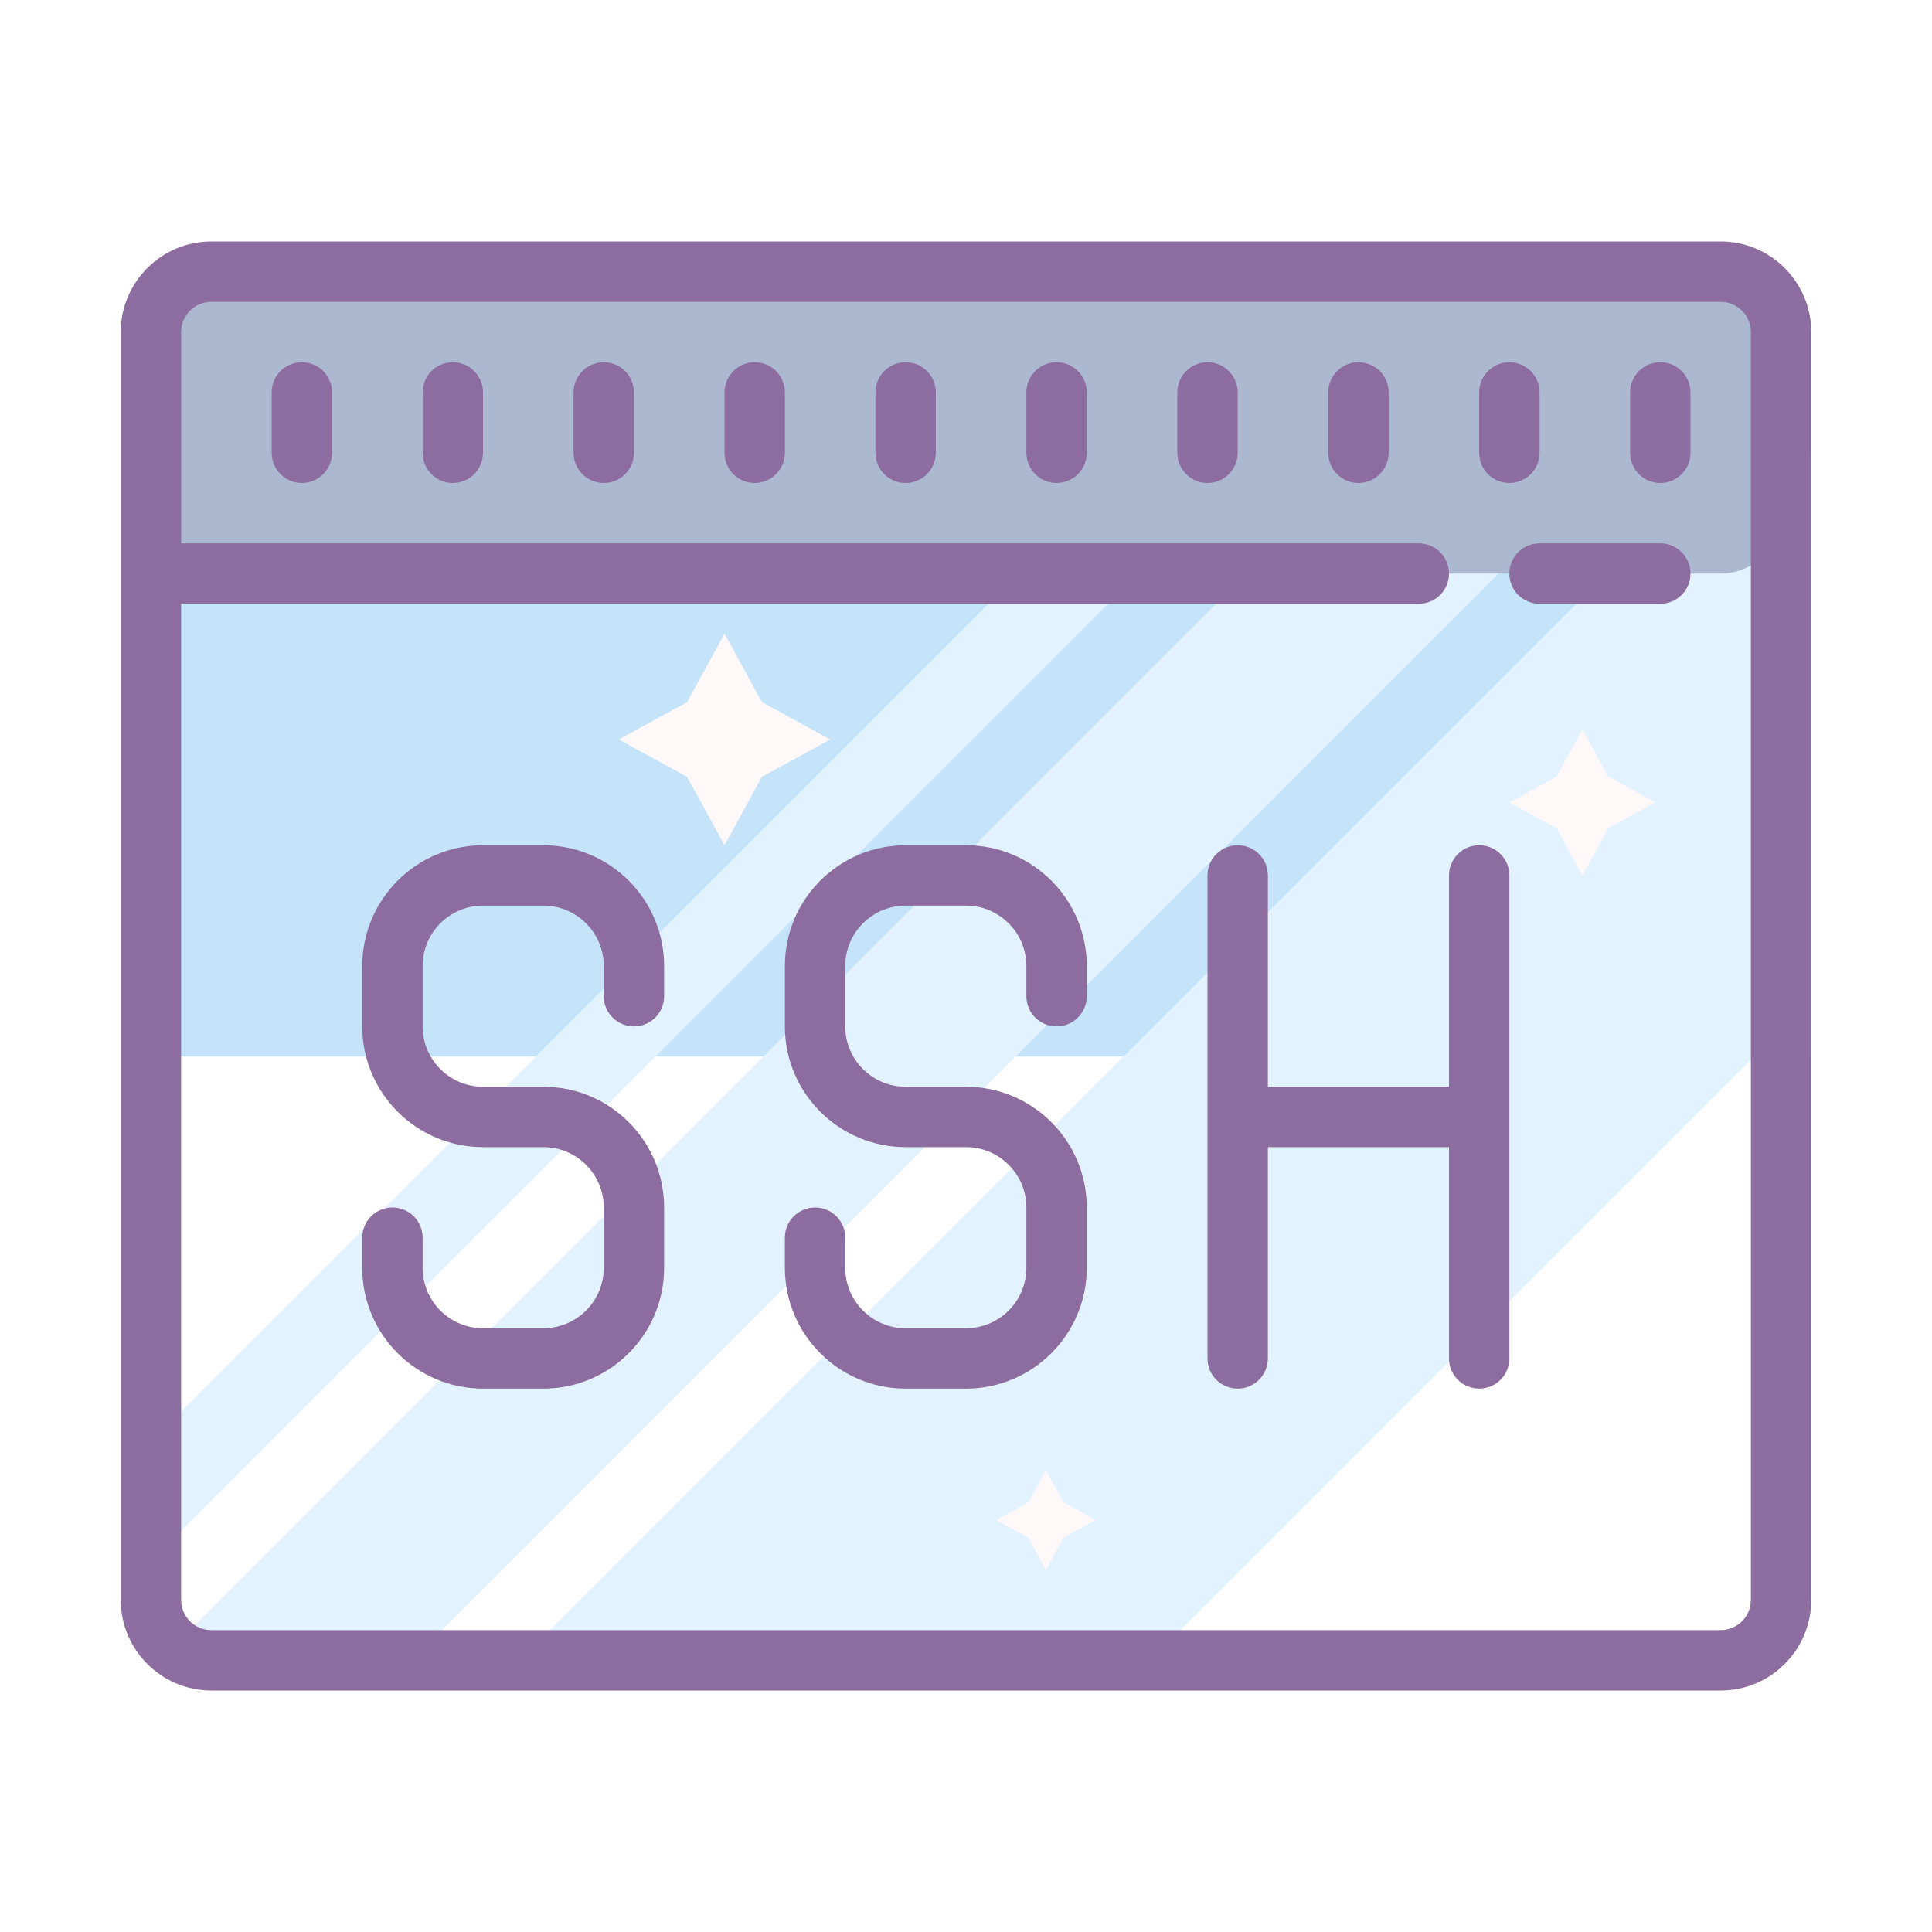
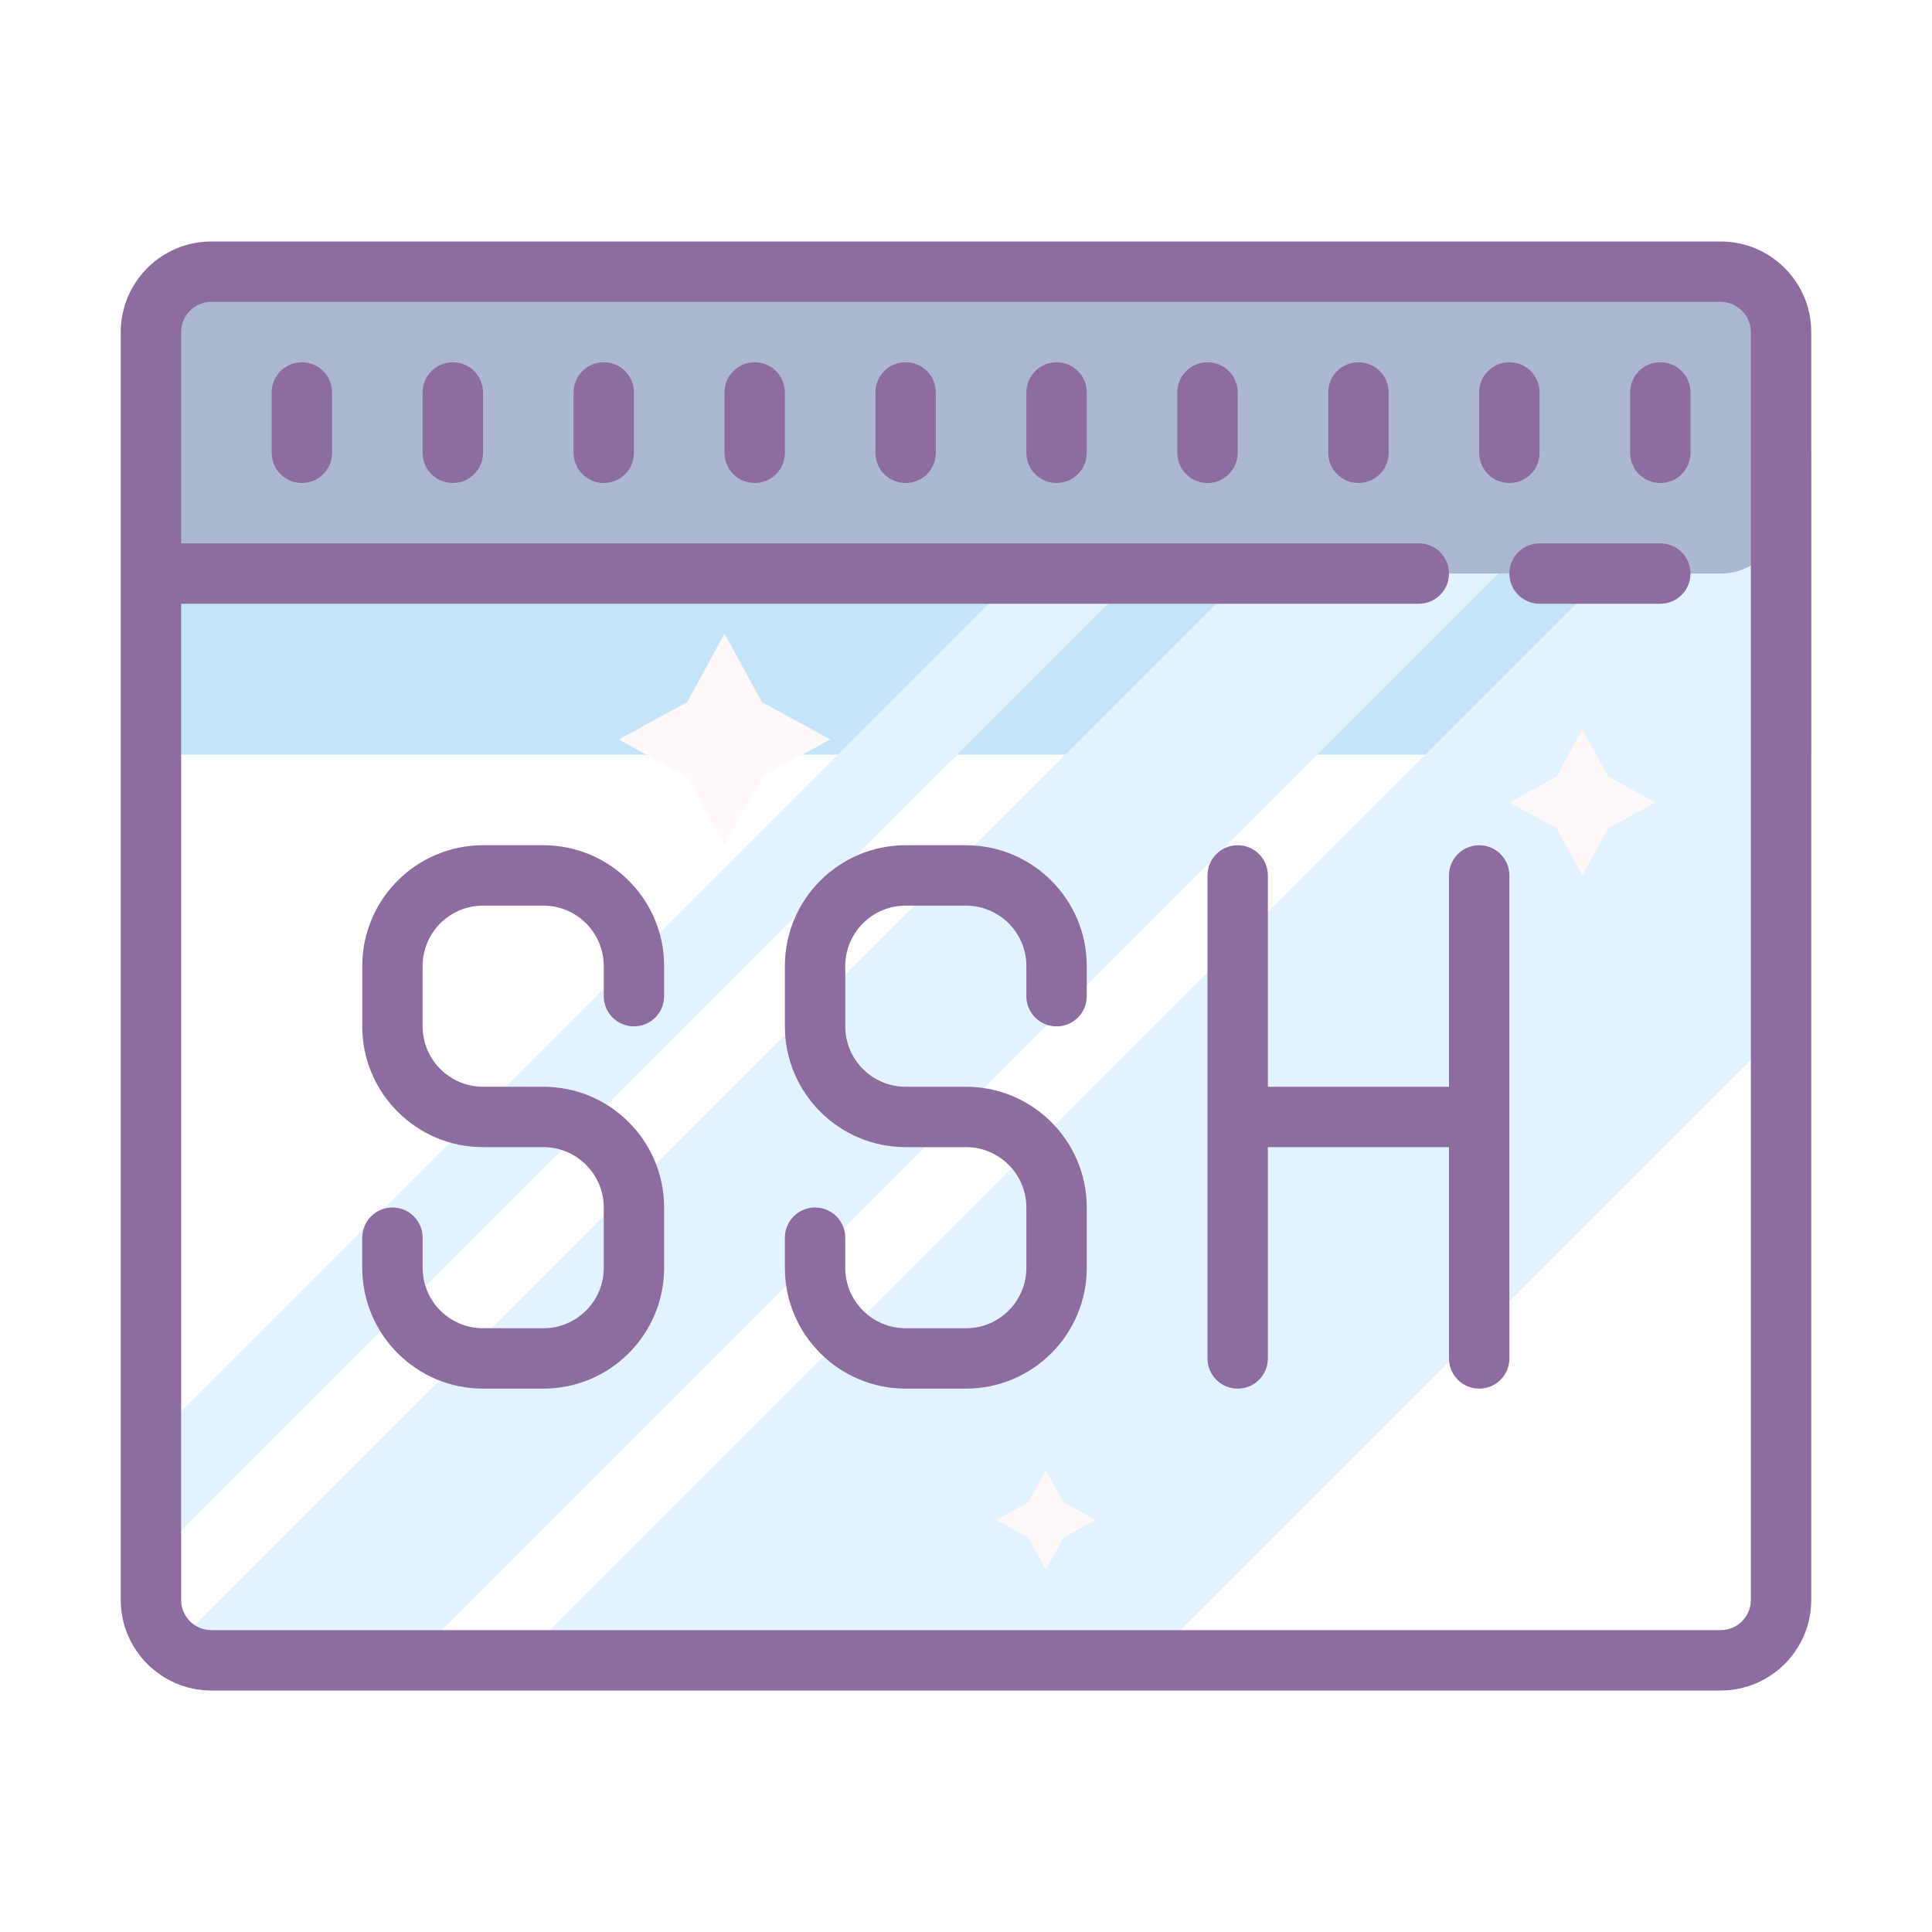
<svg xmlns="http://www.w3.org/2000/svg" version="1.1" id="Layer_1" x="0px" y="0px" viewBox="0 0 64 64" style="enable-background:new 0 0 64 64;" xml:space="preserve">
  <g>
    <g>
      <g>
-         <rect x="5" y="15" style="fill:#C5E4FA;" width="55" height="20" />
+         <rect x="5" y="15" style="fill:#C5E4FA;" width="55" height="10" />
        <polygon style="fill:#E3F2FF;" points="38.107,55 59,34.107 59,16 56.214,16 17.214,55    " />
        <polygon style="fill:#E3F2FF;" points="5.286,55 13.643,55 52.643,16 44.286,16    " />
        <polygon style="fill:#E3F2FF;" points="5,51.714 40.714,16 36.75,16 5,47.75    " />
        <path style="fill:#ACB7D0;" d="M57,19H7c-1.105,0-2-0.895-2-2v-6c0-1.105,0.895-2,2-2h50c1.105,0,2,0.895,2,2v6     C59,18.105,58.105,19,57,19z" />
      </g>
      <polygon style="fill:#FFF8F8;" points="24,20.994 25.238,23.258 27.502,24.496 25.238,25.734 24,27.998 22.762,25.734     20.498,24.496 22.762,23.258   " />
      <polygon style="fill:#FFF8F8;" points="52.419,24.162 53.274,25.726 54.838,26.581 53.274,27.436 52.419,29 51.564,27.436     50,26.581 51.564,25.726   " />
      <polygon style="fill:#FFF8F8;" points="34.648,48.704 35.231,49.769 36.296,50.352 35.231,50.935 34.648,52 34.065,50.935     33,50.352 34.065,49.769   " />
    </g>
    <g>
      <path style="fill:#8D6C9F;" d="M55,18h-4c-0.553,0-1,0.447-1,1s0.447,1,1,1h4c0.553,0,1-0.447,1-1S55.553,18,55,18z" />
      <path style="fill:#8D6C9F;" d="M57,8H7c-1.654,0-3,1.346-3,3v42c0,1.654,1.346,3,3,3h50c1.654,0,3-1.346,3-3V11    C60,9.346,58.654,8,57,8z M58,53c0,0.552-0.448,1-1,1H7c-0.552,0-1-0.448-1-1V20h41c0.553,0,1-0.447,1-1s-0.447-1-1-1H6v-7    c0-0.552,0.448-1,1-1h50c0.552,0,1,0.448,1,1V53z" />
      <path style="fill:#8D6C9F;" d="M20,12c-0.553,0-1,0.447-1,1v2c0,0.553,0.447,1,1,1s1-0.447,1-1v-2C21,12.447,20.553,12,20,12z" />
      <path style="fill:#8D6C9F;" d="M15,12c-0.553,0-1,0.447-1,1v2c0,0.553,0.447,1,1,1s1-0.447,1-1v-2C16,12.447,15.553,12,15,12z" />
      <path style="fill:#8D6C9F;" d="M10,12c-0.553,0-1,0.447-1,1v2c0,0.553,0.447,1,1,1s1-0.447,1-1v-2C11,12.447,10.553,12,10,12z" />
      <path style="fill:#8D6C9F;" d="M35,12c-0.553,0-1,0.447-1,1v2c0,0.553,0.447,1,1,1s1-0.447,1-1v-2C36,12.447,35.553,12,35,12z" />
      <path style="fill:#8D6C9F;" d="M40,12c-0.553,0-1,0.447-1,1v2c0,0.553,0.447,1,1,1s1-0.447,1-1v-2C41,12.447,40.553,12,40,12z" />
      <path style="fill:#8D6C9F;" d="M45,12c-0.553,0-1,0.447-1,1v2c0,0.553,0.447,1,1,1s1-0.447,1-1v-2C46,12.447,45.553,12,45,12z" />
      <path style="fill:#8D6C9F;" d="M50,16c0.553,0,1-0.447,1-1v-2c0-0.553-0.447-1-1-1s-1,0.447-1,1v2C49,15.553,49.447,16,50,16z" />
      <path style="fill:#8D6C9F;" d="M55,12c-0.553,0-1,0.447-1,1v2c0,0.553,0.447,1,1,1s1-0.447,1-1v-2C56,12.447,55.553,12,55,12z" />
      <path style="fill:#8D6C9F;" d="M25,12c-0.553,0-1,0.447-1,1v2c0,0.553,0.447,1,1,1s1-0.447,1-1v-2C26,12.447,25.553,12,25,12z" />
      <path style="fill:#8D6C9F;" d="M30,12c-0.553,0-1,0.447-1,1v2c0,0.553,0.447,1,1,1s1-0.447,1-1v-2C31,12.447,30.553,12,30,12z" />
      <path style="fill:#8D6C9F;" d="M49,28c-0.553,0-1,0.447-1,1v7h-6v-7c0-0.553-0.447-1-1-1s-1,0.447-1,1v16c0,0.553,0.447,1,1,1    s1-0.447,1-1v-7h6v7c0,0.553,0.447,1,1,1s1-0.447,1-1V29C50,28.447,49.553,28,49,28z" />
      <path style="fill:#8D6C9F;" d="M18,28h-2c-2.206,0-4,1.794-4,4v2c0,2.206,1.794,4,4,4h2c1.103,0,2,0.897,2,2v2    c0,1.103-0.897,2-2,2h-2c-1.103,0-2-0.897-2-2v-1c0-0.553-0.447-1-1-1s-1,0.447-1,1v1c0,2.206,1.794,4,4,4h2c2.206,0,4-1.794,4-4    v-2c0-2.206-1.794-4-4-4h-2c-1.103,0-2-0.897-2-2v-2c0-1.103,0.897-2,2-2h2c1.103,0,2,0.897,2,2v1c0,0.553,0.447,1,1,1    s1-0.447,1-1v-1C22,29.794,20.206,28,18,28z" />
      <path style="fill:#8D6C9F;" d="M32,28h-2c-2.206,0-4,1.794-4,4v2c0,2.206,1.794,4,4,4h2c1.103,0,2,0.897,2,2v2    c0,1.103-0.897,2-2,2h-2c-1.103,0-2-0.897-2-2v-1c0-0.553-0.447-1-1-1s-1,0.447-1,1v1c0,2.206,1.794,4,4,4h2c2.206,0,4-1.794,4-4    v-2c0-2.206-1.794-4-4-4h-2c-1.103,0-2-0.897-2-2v-2c0-1.103,0.897-2,2-2h2c1.103,0,2,0.897,2,2v1c0,0.553,0.447,1,1,1    s1-0.447,1-1v-1C36,29.794,34.206,28,32,28z" />
    </g>
  </g>
</svg>
